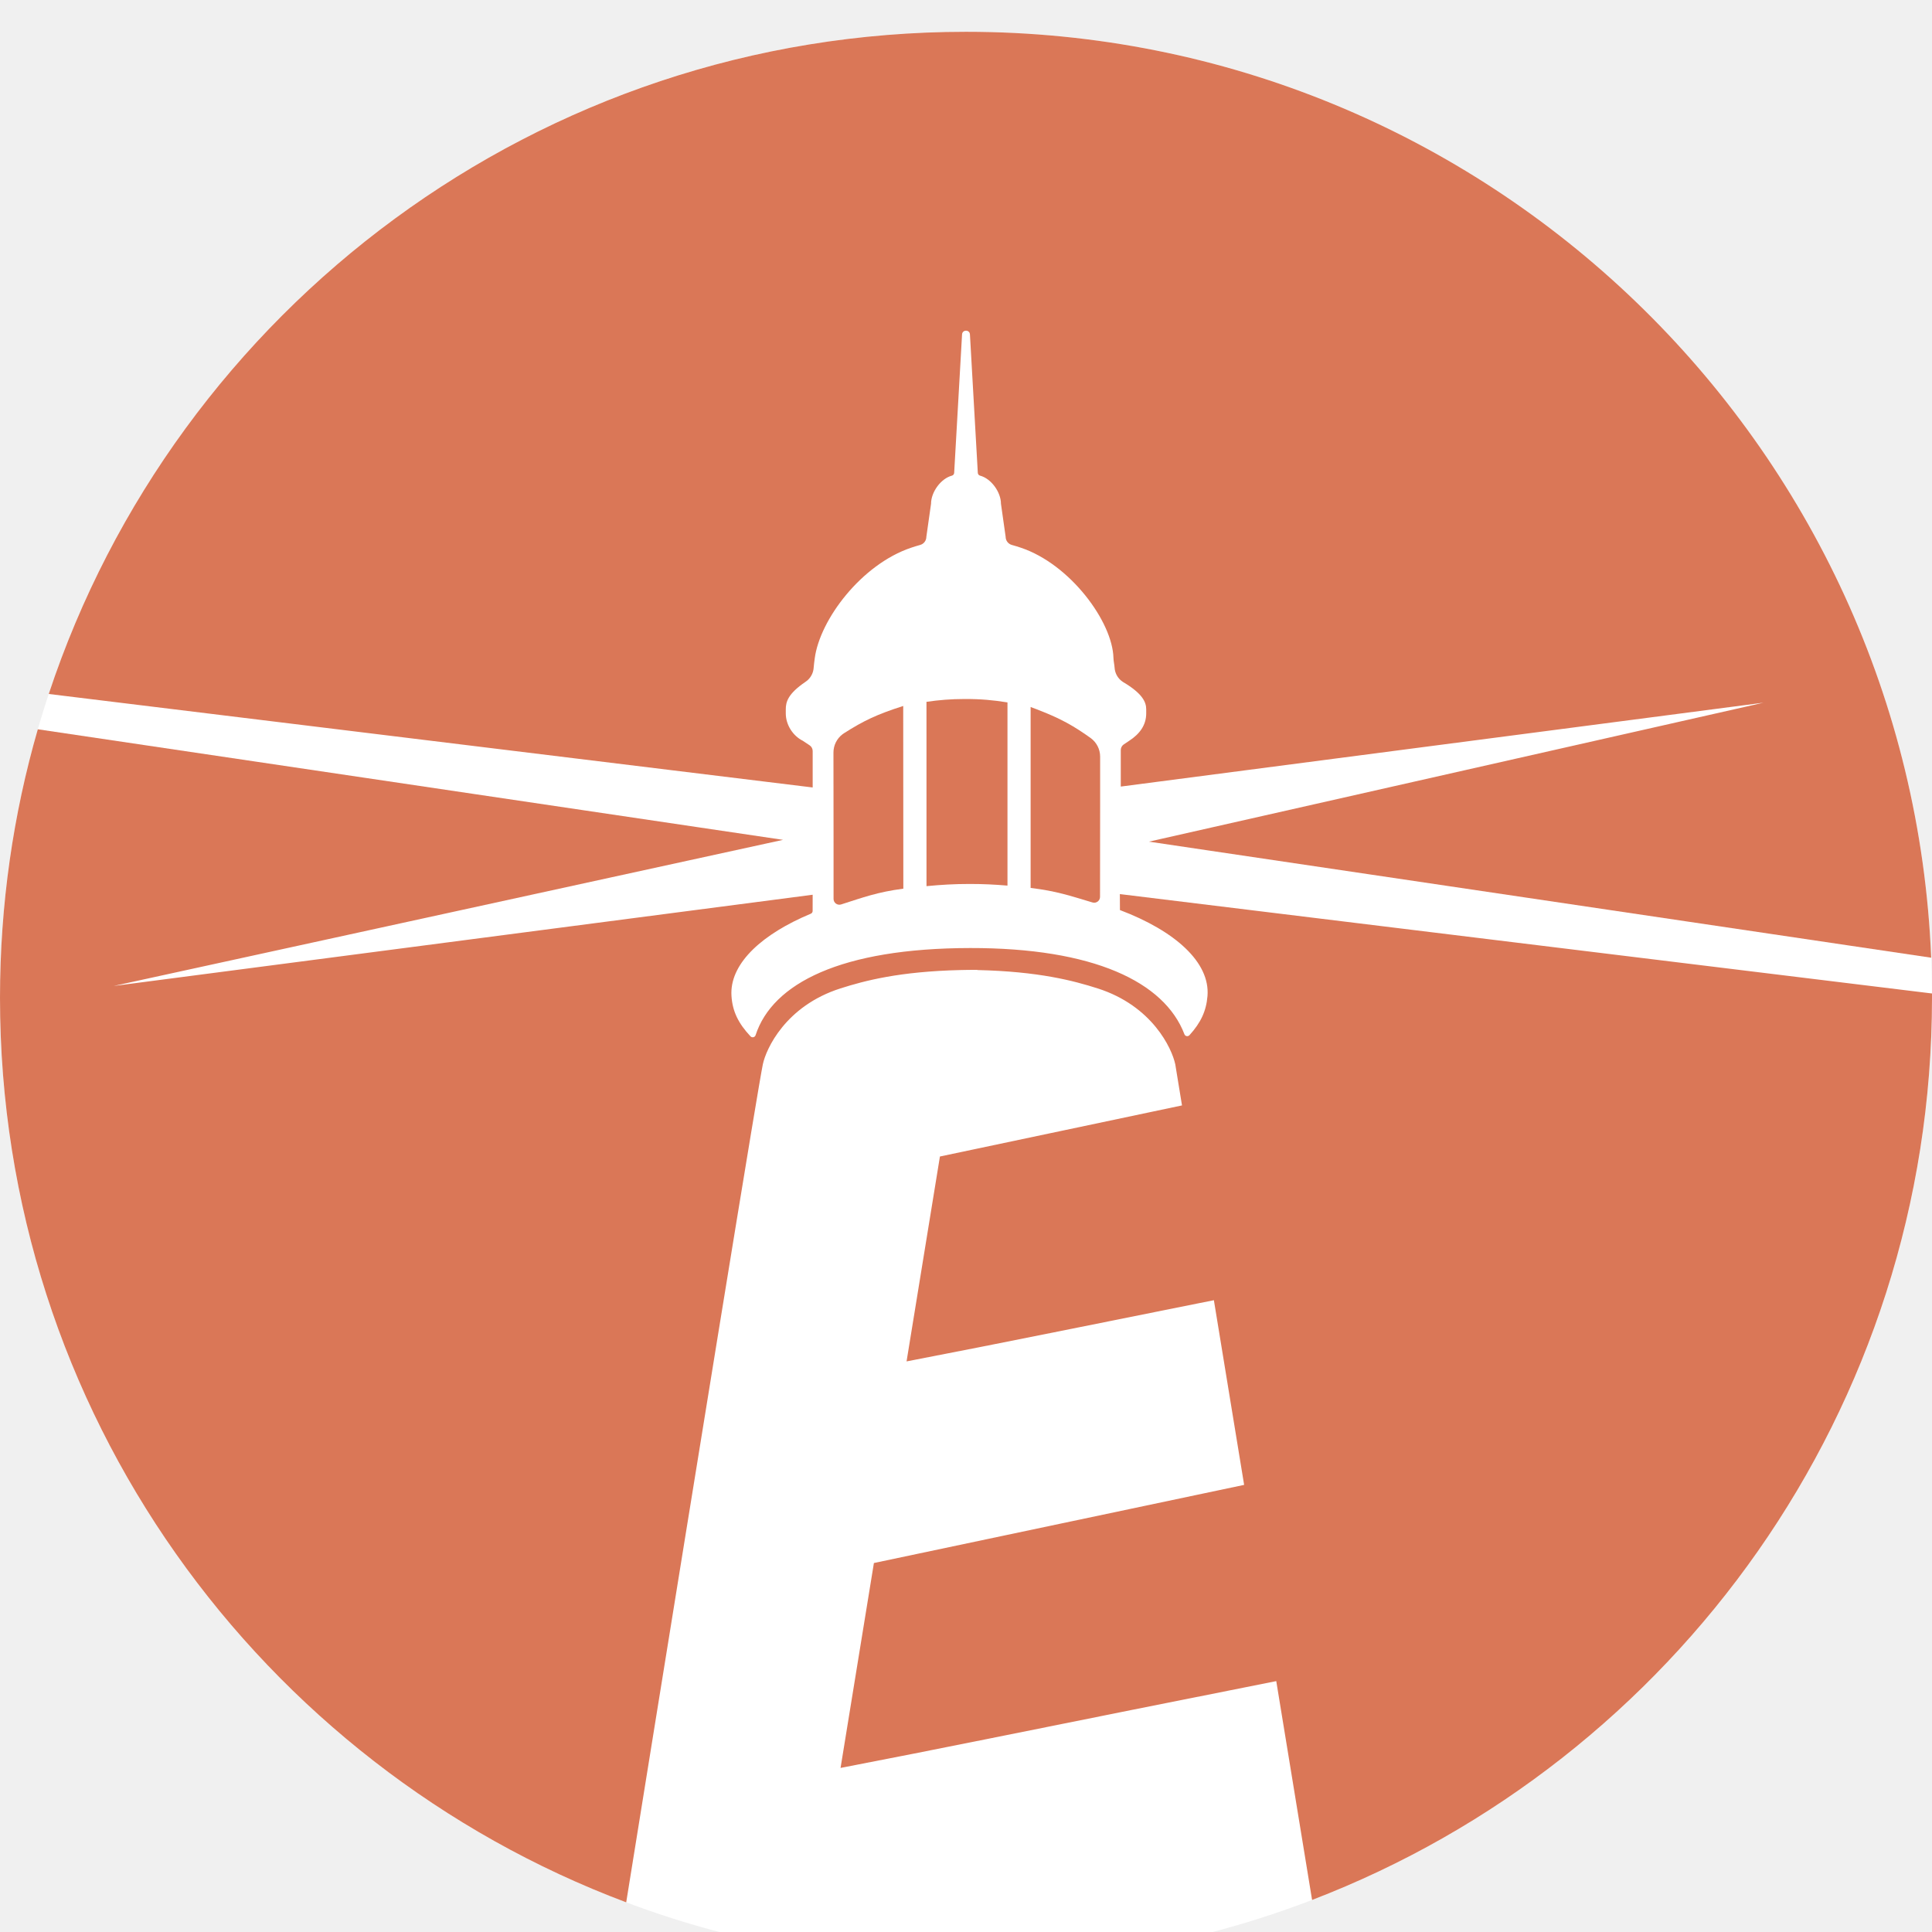
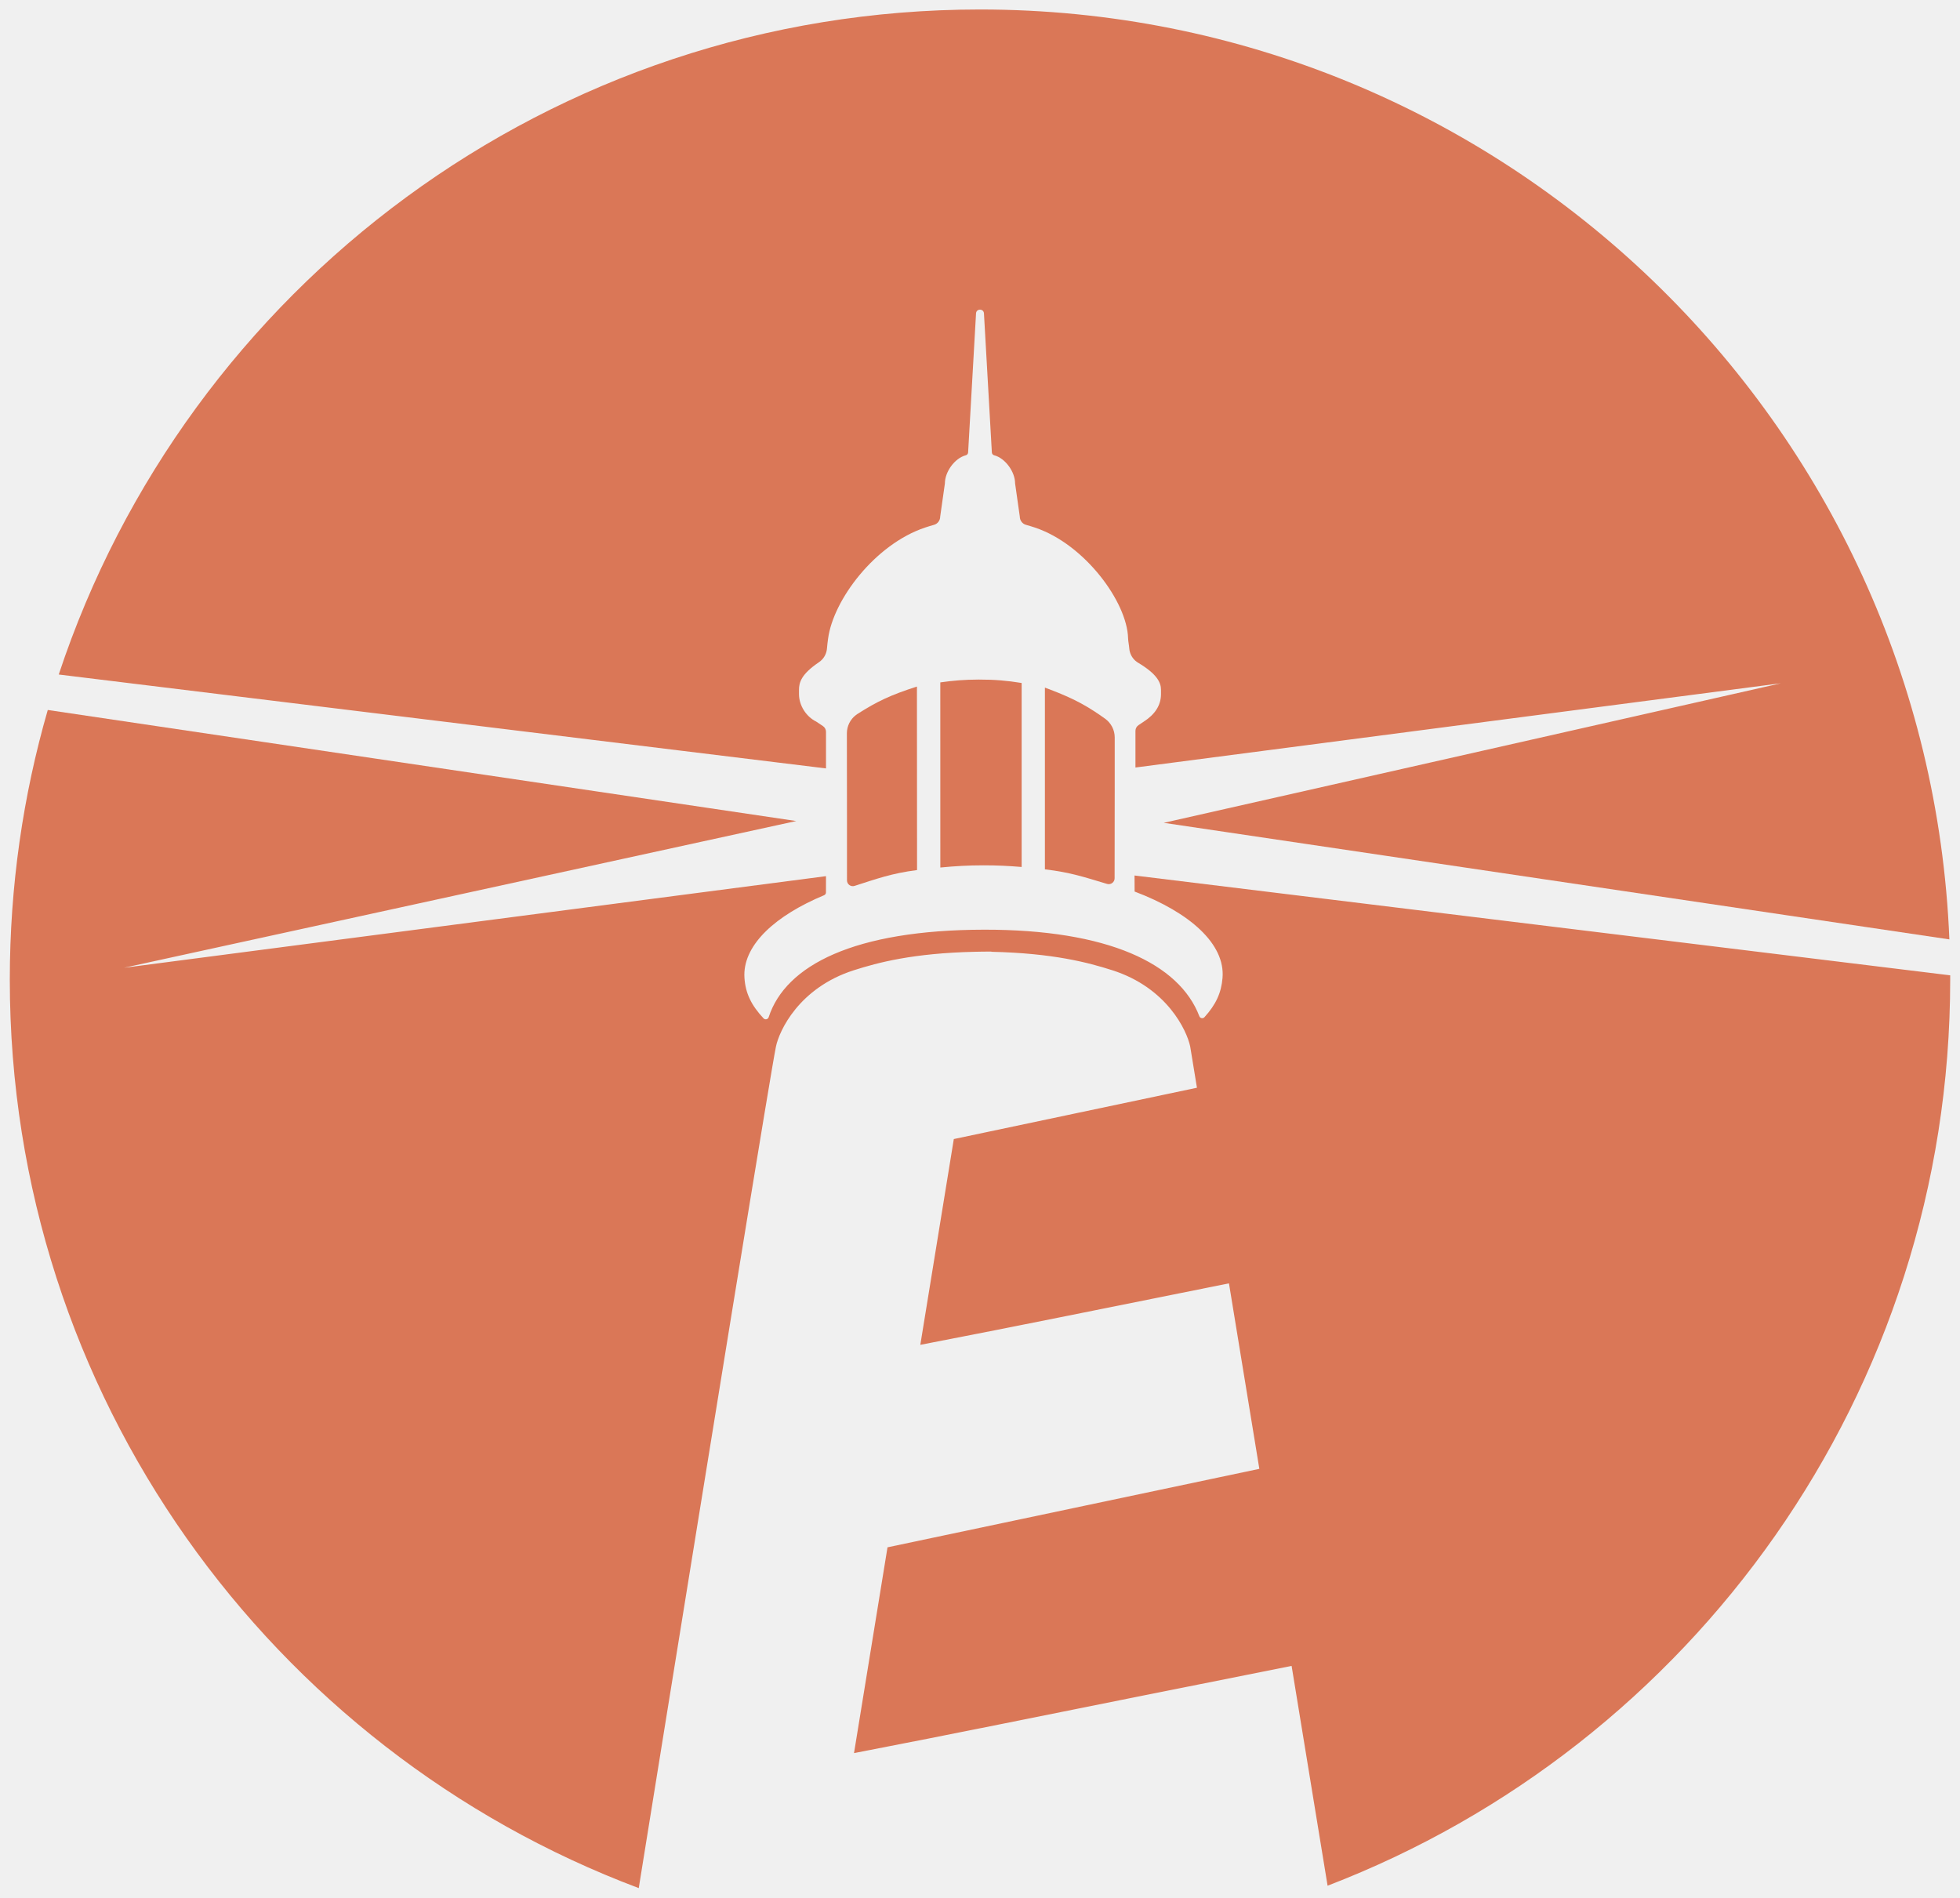
- <svg xmlns="http://www.w3.org/2000/svg" viewBox="0 0 1500 1500" preserveAspectRatio="xMidYMid meet" version="1.0">
-   <defs>
-     <clipPath id="63e8b4a07c">
-       <path d="M 0 24.684 L 1500 24.684 L 1500 1500 L 0 1500 Z M 0 24.684 " clip-rule="nonzero" />
-     </clipPath>
-     <clipPath id="2f16247174">
-       <path d="M 750 24.684 C 335.785 24.684 0 360.473 0 774.684 C 0 1188.898 335.785 1524.684 750 1524.684 C 1164.215 1524.684 1500 1188.898 1500 774.684 C 1500 360.473 1164.215 24.684 750 24.684 Z M 750 24.684 " clip-rule="nonzero" />
-     </clipPath>
-     <clipPath id="9ba03a34db">
-       <path d="M 0 0.684 L 1500 0.684 L 1500 1476 L 0 1476 Z M 0 0.684 " clip-rule="nonzero" />
-     </clipPath>
-     <clipPath id="5c391af778">
-       <path d="M 750 0.684 C 335.785 0.684 0 336.473 0 750.684 C 0 1164.898 335.785 1500.684 750 1500.684 C 1164.215 1500.684 1500 1164.898 1500 750.684 C 1500 336.473 1164.215 0.684 750 0.684 Z M 750 0.684 " clip-rule="nonzero" />
-     </clipPath>
-     <clipPath id="d075ab3c6d">
-       <rect x="0" width="1500" y="0" height="1476" />
-     </clipPath>
-     <clipPath id="f8c0959f2f">
-       <path d="M 37 24.684 L 1500 24.684 L 1500 744 L 37 744 Z M 37 24.684 " clip-rule="nonzero" />
-     </clipPath>
-     <clipPath id="5093e2627e">
-       <path d="M 0 566 L 1500 566 L 1500 1476.684 L 0 1476.684 Z M 0 566 " clip-rule="nonzero" />
-     </clipPath>
-   </defs>
-   <g clip-path="url(#63e8b4a07c)">
-     <g clip-path="url(#2f16247174)">
-       <g transform="matrix(1, 0, 0, 1, 0, 24)">
-         <g clip-path="url(#d075ab3c6d)">
-           <g clip-path="url(#9ba03a34db)">
-             <g clip-path="url(#5c391af778)">
-               <path fill="#ffffff" d="M 0 0.684 L 1500 0.684 L 1500 1500.684 L 0 1500.684 Z M 0 0.684 " fill-opacity="1" fill-rule="nonzero" />
-             </g>
-           </g>
-         </g>
-       </g>
-     </g>
-   </g>
-   <path fill="#da7757" d="M 647.172 697.91 C 647.172 679.082 647.188 625.418 647.09 584.309 C 647.074 578.703 649.715 573.414 654.148 570.066 C 654.496 569.805 654.859 569.555 655.234 569.312 C 670.562 559.5 681.059 554.578 701.254 548.105 L 701.266 570.066 L 701.348 689.957 C 681.324 692.566 670.082 696.762 653.051 702.203 C 650.141 703.137 647.172 700.977 647.172 697.91 Z M 647.172 697.91 " fill-opacity="1" fill-rule="nonzero" />
-   <path fill="#da7757" d="M 719.332 688.004 L 719.32 570.066 L 719.312 544.891 C 729.289 543.465 737.91 542.738 749.043 542.703 C 761.402 542.668 771.191 543.566 782.203 545.348 L 782.203 687.582 C 772.016 686.738 763.488 686.305 752.891 686.305 C 740.867 686.305 730.902 686.895 719.332 688.004 Z M 719.332 688.004 " fill-opacity="1" fill-rule="nonzero" />
-   <path fill="#da7757" d="M 848.203 700.668 C 831.207 695.594 820.074 691.742 800.176 689.406 L 800.176 548.914 C 818.953 555.914 829.246 560.906 842.586 570.066 C 843.914 570.977 845.27 571.926 846.668 572.93 C 851.336 576.262 854.141 581.664 854.141 587.418 C 854.141 604.484 854.156 618.543 854.141 626.363 C 854.117 644.402 854.082 681.629 854.062 696.32 C 854.062 699.387 851.113 701.547 848.203 700.668 Z M 848.203 700.668 " fill-opacity="1" fill-rule="nonzero" />
-   <g clip-path="url(#f8c0959f2f)">
-     <path fill="#da7757" d="M 892.035 653.449 L 1369.176 545.559 L 870.168 610.688 L 870.168 582.355 C 870.168 580.574 871.055 578.914 872.535 577.926 L 876.684 575.152 C 884.961 569.816 889.914 562.844 889.914 553.926 L 889.914 550.672 C 889.914 545.059 886.98 538.402 871.805 529.438 C 871.223 529.059 870.68 528.645 870.168 528.195 C 867.383 525.746 865.652 522.277 865.383 518.531 C 865.195 515.887 864.543 513.32 864.473 510.723 C 863.754 482.855 831.07 438.102 792.484 425.203 C 790.211 424.438 787.91 423.734 785.582 423.094 C 782.723 422.301 780.766 419.672 780.766 416.707 L 780.766 416.699 L 777.137 391.086 C 777.137 382.094 769.559 371.551 760.895 369.281 C 759.914 369.023 759.23 368.145 759.172 367.137 L 753.059 259.637 C 752.84 255.777 747.156 255.777 746.938 259.637 L 740.816 367.133 C 740.762 368.145 740.074 369.023 739.094 369.281 C 730.426 371.543 722.863 382.086 722.863 391.086 L 719.23 416.707 C 719.23 418.188 718.742 419.586 717.898 420.715 C 717.047 421.844 715.844 422.695 714.418 423.09 C 712.105 423.73 709.82 424.43 707.562 425.188 C 668.805 438.129 636.473 481.164 632.555 511.195 C 632.238 513.613 631.898 516.051 631.715 518.531 C 631.48 521.746 630.176 524.75 628.055 527.082 C 627.25 527.977 626.32 528.77 625.289 529.438 C 618.477 534.066 614.676 537.973 612.578 541.422 C 610.48 544.871 610.082 547.867 610.082 550.672 L 610.082 553.922 C 610.082 562.84 615.73 571.406 623.32 575.152 L 628.582 578.652 C 630.07 579.645 630.961 581.309 630.961 583.09 L 630.961 611.391 L 37.844 538.797 C 136.715 240.152 418.195 24.688 750 24.688 C 1153.785 24.688 1483.043 343.781 1499.367 743.559 Z M 892.035 653.449 " fill-opacity="1" fill-rule="nonzero" />
-   </g>
-   <g clip-path="url(#5093e2627e)">
-     <path fill="#da7757" d="M 1500 771.336 L 1500 774.688 C 1500 1094.207 1300.188 1367.066 1018.699 1475.117 L 990.887 1305.211 C 953.203 1312.73 915.504 1320.242 877.82 1327.773 C 803.41 1342.648 729.266 1357.855 652.602 1372.613 C 661.309 1319.082 669.832 1266.812 678.496 1213.527 C 762.266 1195.844 845.793 1178.219 929.258 1160.602 C 941.488 1158.023 953.719 1155.438 965.941 1152.859 L 960.898 1122.082 L 942.457 1009.484 C 938 1010.371 933.535 1011.262 929.074 1012.156 C 854.668 1027.035 780.523 1042.242 703.855 1056.992 C 712.562 1003.473 721.09 951.199 729.754 897.91 C 792.512 884.66 855.141 871.445 917.703 858.242 L 912.484 826.348 C 912.473 826.305 912.469 826.266 912.453 826.227 C 909.898 814.156 894.734 780.98 852.258 767.41 C 833.551 761.441 806.57 754.234 758.793 753.141 L 758.793 753.117 C 758.793 753.074 758.809 753.023 758.809 752.98 C 756.703 752.98 754.633 753 752.621 753.023 L 752.125 753.023 C 750.035 753.051 747.977 753.086 745.957 753.137 C 698.18 754.234 671.199 761.441 652.492 767.41 C 609.871 781.023 594.758 814.379 592.266 826.348 C 591.309 830.953 588.082 849.863 583.137 879.656 C 576.949 916.891 568.078 971.117 557.566 1035.656 C 549.871 1082.984 541.293 1135.852 532.266 1191.625 C 524.133 1241.887 515.621 1294.508 507.059 1347.566 C 500.09 1390.762 493.074 1434.246 486.188 1476.977 C 202.129 1370.219 0 1096.059 0 774.688 C 0 702.348 10.242 632.391 29.355 566.207 L 607.965 652.055 L 88.285 765.5 L 630.949 694.672 C 630.949 698.906 630.926 703.102 630.926 707.277 C 630.926 708.215 630.352 709.059 629.465 709.418 C 592.133 725 567.84 747.102 567.84 770.973 C 567.84 771.758 567.859 772.527 567.922 773.312 C 568.703 785.301 573.301 794.578 582.668 804.59 C 583.895 805.898 586.082 805.418 586.637 803.711 C 599.699 763.523 652.879 736.203 753.219 736.051 C 848.754 735.918 904.039 762.203 919.582 802.988 C 920.191 804.613 922.332 804.996 923.523 803.688 C 932.355 793.922 936.531 784.961 937.488 773.312 C 939.629 747.102 912.227 722.719 869.523 706.566 L 869.523 706.551 L 869.461 694.164 L 1499.992 771.332 L 1500 771.332 Z M 1500 771.336 " fill-opacity="1" fill-rule="nonzero" />
-   </g>
-   <path fill="#da7757" d="M 1500 771.336 L 1500 774.688 C 1500 773.57 1499.996 772.453 1499.992 771.332 L 1500 771.332 Z M 1500 771.336 " fill-opacity="1" fill-rule="nonzero" />
-   <path fill="#da7757" d="M 1499.992 771.332 C 1499.996 772.453 1500 773.57 1500 774.688 L 1500 771.336 L 1499.992 771.336 Z M 1499.992 771.332 " fill-opacity="1" fill-rule="nonzero" />
+ <svg xmlns="http://www.w3.org/2000/svg" version="1.1" viewBox="0 0 5000 4840.96">
+   <path d="M2160.67,2245.84c0-62.14.05-239.22-.27-374.89-.05-18.49,8.65-35.95,23.29-47,1.15-.86,2.35-1.69,3.57-2.48,50.59-32.38,85.22-48.63,151.87-69.98l.04,72.47.27,395.64c-66.07,8.6-103.17,22.45-159.37,40.4-9.6,3.09-19.4-4.05-19.4-14.16h0Z" fill="#da7757" />
+   <path d="M2398.8,2213.15l-.05-389.2-.02-83.08c32.93-4.7,61.37-7.1,98.11-7.22,40.79-.12,73.09,2.85,109.42,8.72v469.38c-33.62-2.78-61.76-4.22-96.72-4.22-39.68,0-72.57,1.94-110.74,5.61h0Z" fill="#da7757" />
+   <path d="M2824.07,2254.94c-56.08-16.75-92.82-29.45-158.49-37.16v-463.63c61.97,23.11,95.94,39.57,139.96,69.8,4.39,3,8.85,6.14,13.47,9.44,15.4,11,24.66,28.83,24.66,47.82,0,56.31.05,102.71,0,128.52-.08,59.53-.2,182.37-.27,230.85,0,10.12-9.73,17.26-19.33,14.36Z" fill="#da7757" />
+   <path d="M2968.72,2099.12l1574.57-356.04-1646.73,214.93v-93.5c0-5.87,2.93-11.36,7.81-14.61l13.69-9.16c27.31-17.61,43.66-40.62,43.66-70.05v-10.73c0-18.52-9.68-40.49-59.77-70.07-1.92-1.25-3.71-2.61-5.4-4.1-9.2-8.08-14.9-19.53-15.79-31.9-.62-8.72-2.77-17.2-3-25.77-2.38-91.95-110.24-239.65-237.56-282.21-7.5-2.52-15.1-4.85-22.78-6.96-9.43-2.61-15.9-11.29-15.9-21.08v-.02l-11.98-84.53c0-29.68-25.01-64.47-53.6-71.95-3.23-.85-5.48-3.76-5.68-7.09l-20.17-354.75c-.72-12.73-19.48-12.73-20.21,0l-20.2,354.74c-.19,3.34-2.45,6.25-5.68,7.09-28.61,7.47-53.56,42.26-53.56,71.96l-11.99,84.55c0,4.89-1.61,9.5-4.41,13.23-2.8,3.72-6.77,6.53-11.48,7.84-7.62,2.11-15.17,4.42-22.62,6.92-127.9,42.71-234.6,184.72-247.53,283.82-1.04,7.98-2.16,16.03-2.76,24.21-.78,10.61-5.08,20.53-12.08,28.22-2.65,2.95-5.72,5.56-9.13,7.77-22.48,15.28-35.03,28.17-41.95,39.55-6.93,11.38-8.24,21.27-8.24,30.52v10.73c0,29.42,18.63,57.69,43.69,70.05l17.36,11.55c4.9,3.27,7.85,8.76,7.85,14.64v93.4l-1957.29-239.56C476.16,735.23,1405.04,24.21,2500,24.21c1332.49,0,2419.05,1053,2472.91,2372.28l-2004.2-297.37h0Z" fill="#da7757" />
+   <path d="M4975,2488.15v11.06c0,1054.42-659.38,1954.84-1588.29,2311.42l-91.79-560.7c-124.35,24.81-248.76,49.61-373.11,74.46-245.55,49.08-490.23,99.27-743.22,147.97,28.73-176.65,56.87-349.14,85.46-524.98,276.44-58.36,552.07-116.52,827.51-174.66,40.35-8.51,80.71-17.04,121.05-25.55l-16.63-101.56-60.86-371.58c-14.71,2.93-29.45,5.87-44.16,8.82-245.54,49.1-490.23,99.29-743.22,147.97,28.73-176.63,56.87-349.12,85.46-524.98,207.11-43.72,413.78-87.33,620.24-130.9l-17.23-105.26c-.03-.14-.05-.27-.1-.41-8.43-39.83-58.47-149.3-198.64-194.09-61.74-19.7-150.77-43.48-308.43-47.09v-.07c0-.15.05-.32.05-.46-6.95,0-13.78.07-20.41.14h-1.63c-6.9.1-13.7.22-20.36.39-157.67,3.61-246.7,27.39-308.43,47.09-140.65,44.93-190.52,155-198.74,194.5-3.16,15.2-13.8,77.6-30.13,175.92-20.41,122.87-49.7,301.82-84.38,514.8-25.4,156.17-53.71,330.64-83.5,514.69-26.84,165.86-54.93,339.51-83.18,514.6-23.01,142.55-46.15,286.05-68.87,427.06C692.02,4464.46,25,3559.72,25,2499.21c0-238.73,33.8-469.58,96.87-687.99l1909.41,283.3-1714.94,374.37,1790.78-233.73c0,13.97-.07,27.82-.07,41.6,0,3.1-1.9,5.87-4.82,7.07-123.21,51.41-203.37,124.35-203.37,203.13,0,2.59.07,5.13.27,7.72,2.58,39.56,17.75,70.17,48.67,103.22,4.05,4.31,11.27,2.73,13.09-2.9,43.11-132.62,218.6-222.78,549.73-223.28,315.27-.44,497.7,86.3,548.99,220.89,2.01,5.37,9.08,6.63,13.01,2.32,29.15-32.22,42.93-61.81,46.08-100.24,7.07-86.5-83.37-166.96-224.28-220.27v-.05l-.2-40.88,2080.74,254.66h.03Z" fill="#da7757" />
+   <path d="M4975,2488.15v11.06c0-3.69,0-7.38-.03-11.07h.03Z" fill="#da7757" />
+   <path d="M4974.97,2488.14c.02,3.69.03,7.38.03,11.07v-11.06h-.03Z" fill="#da7757" />
</svg>
